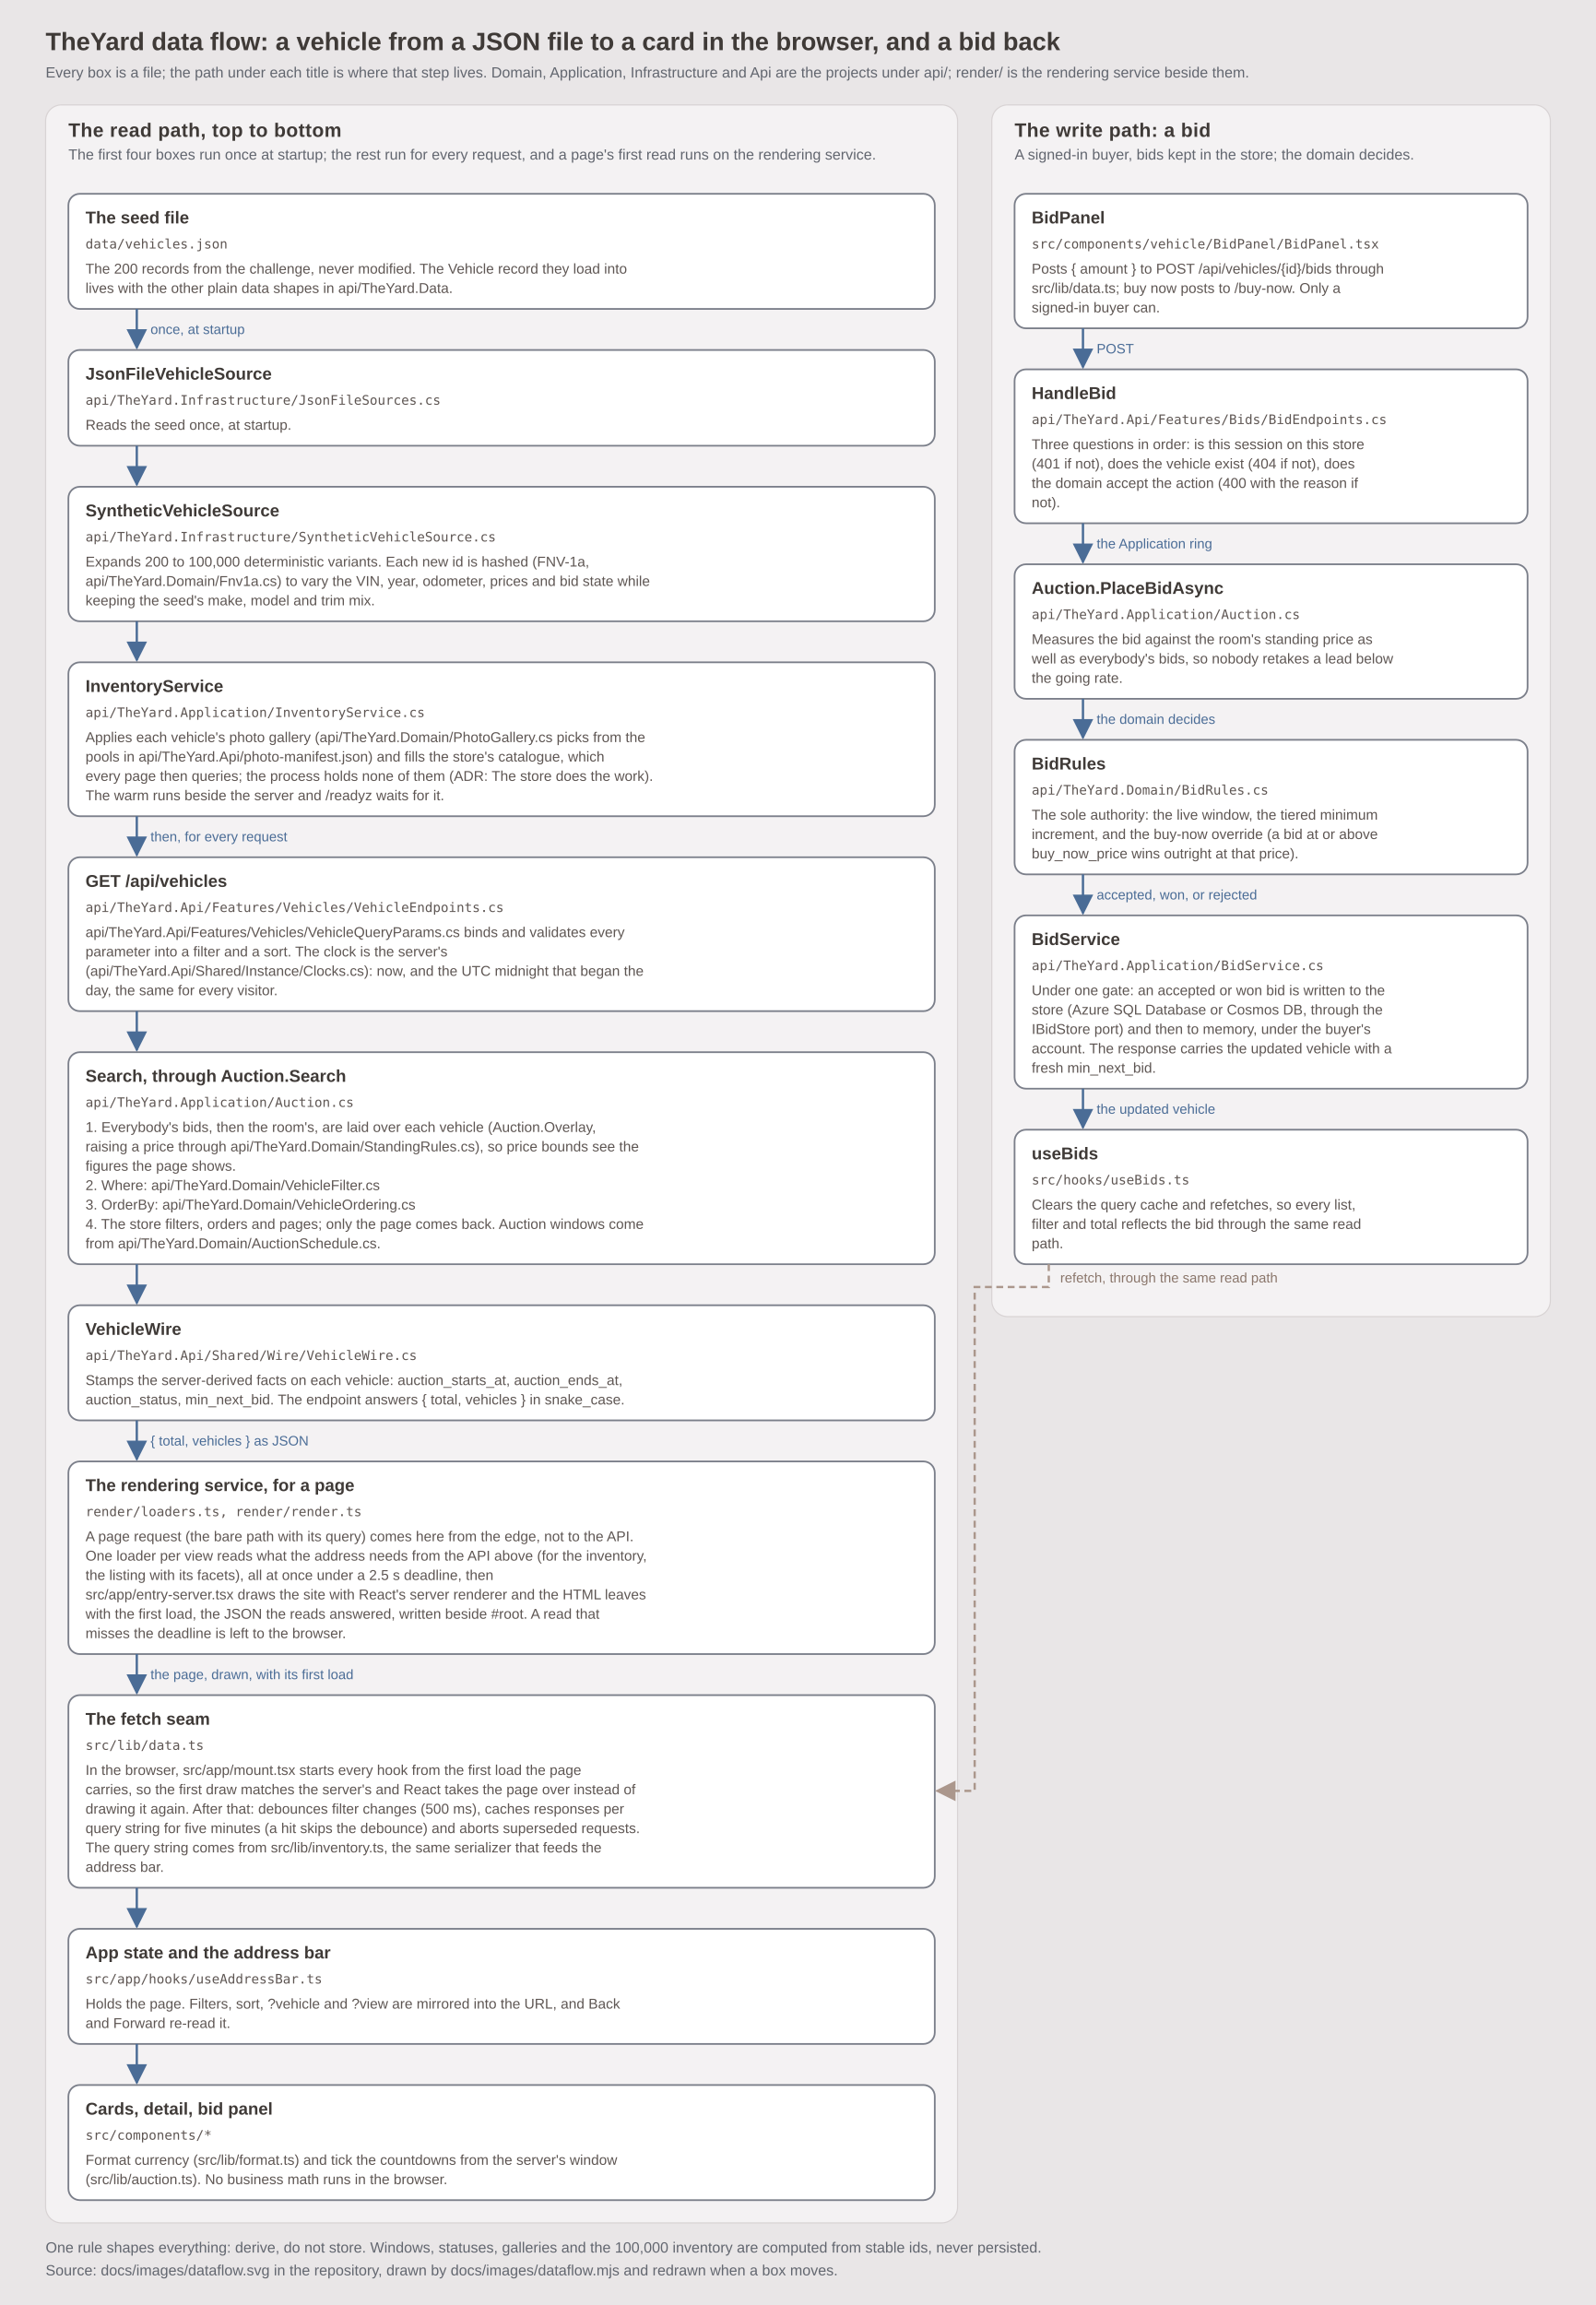
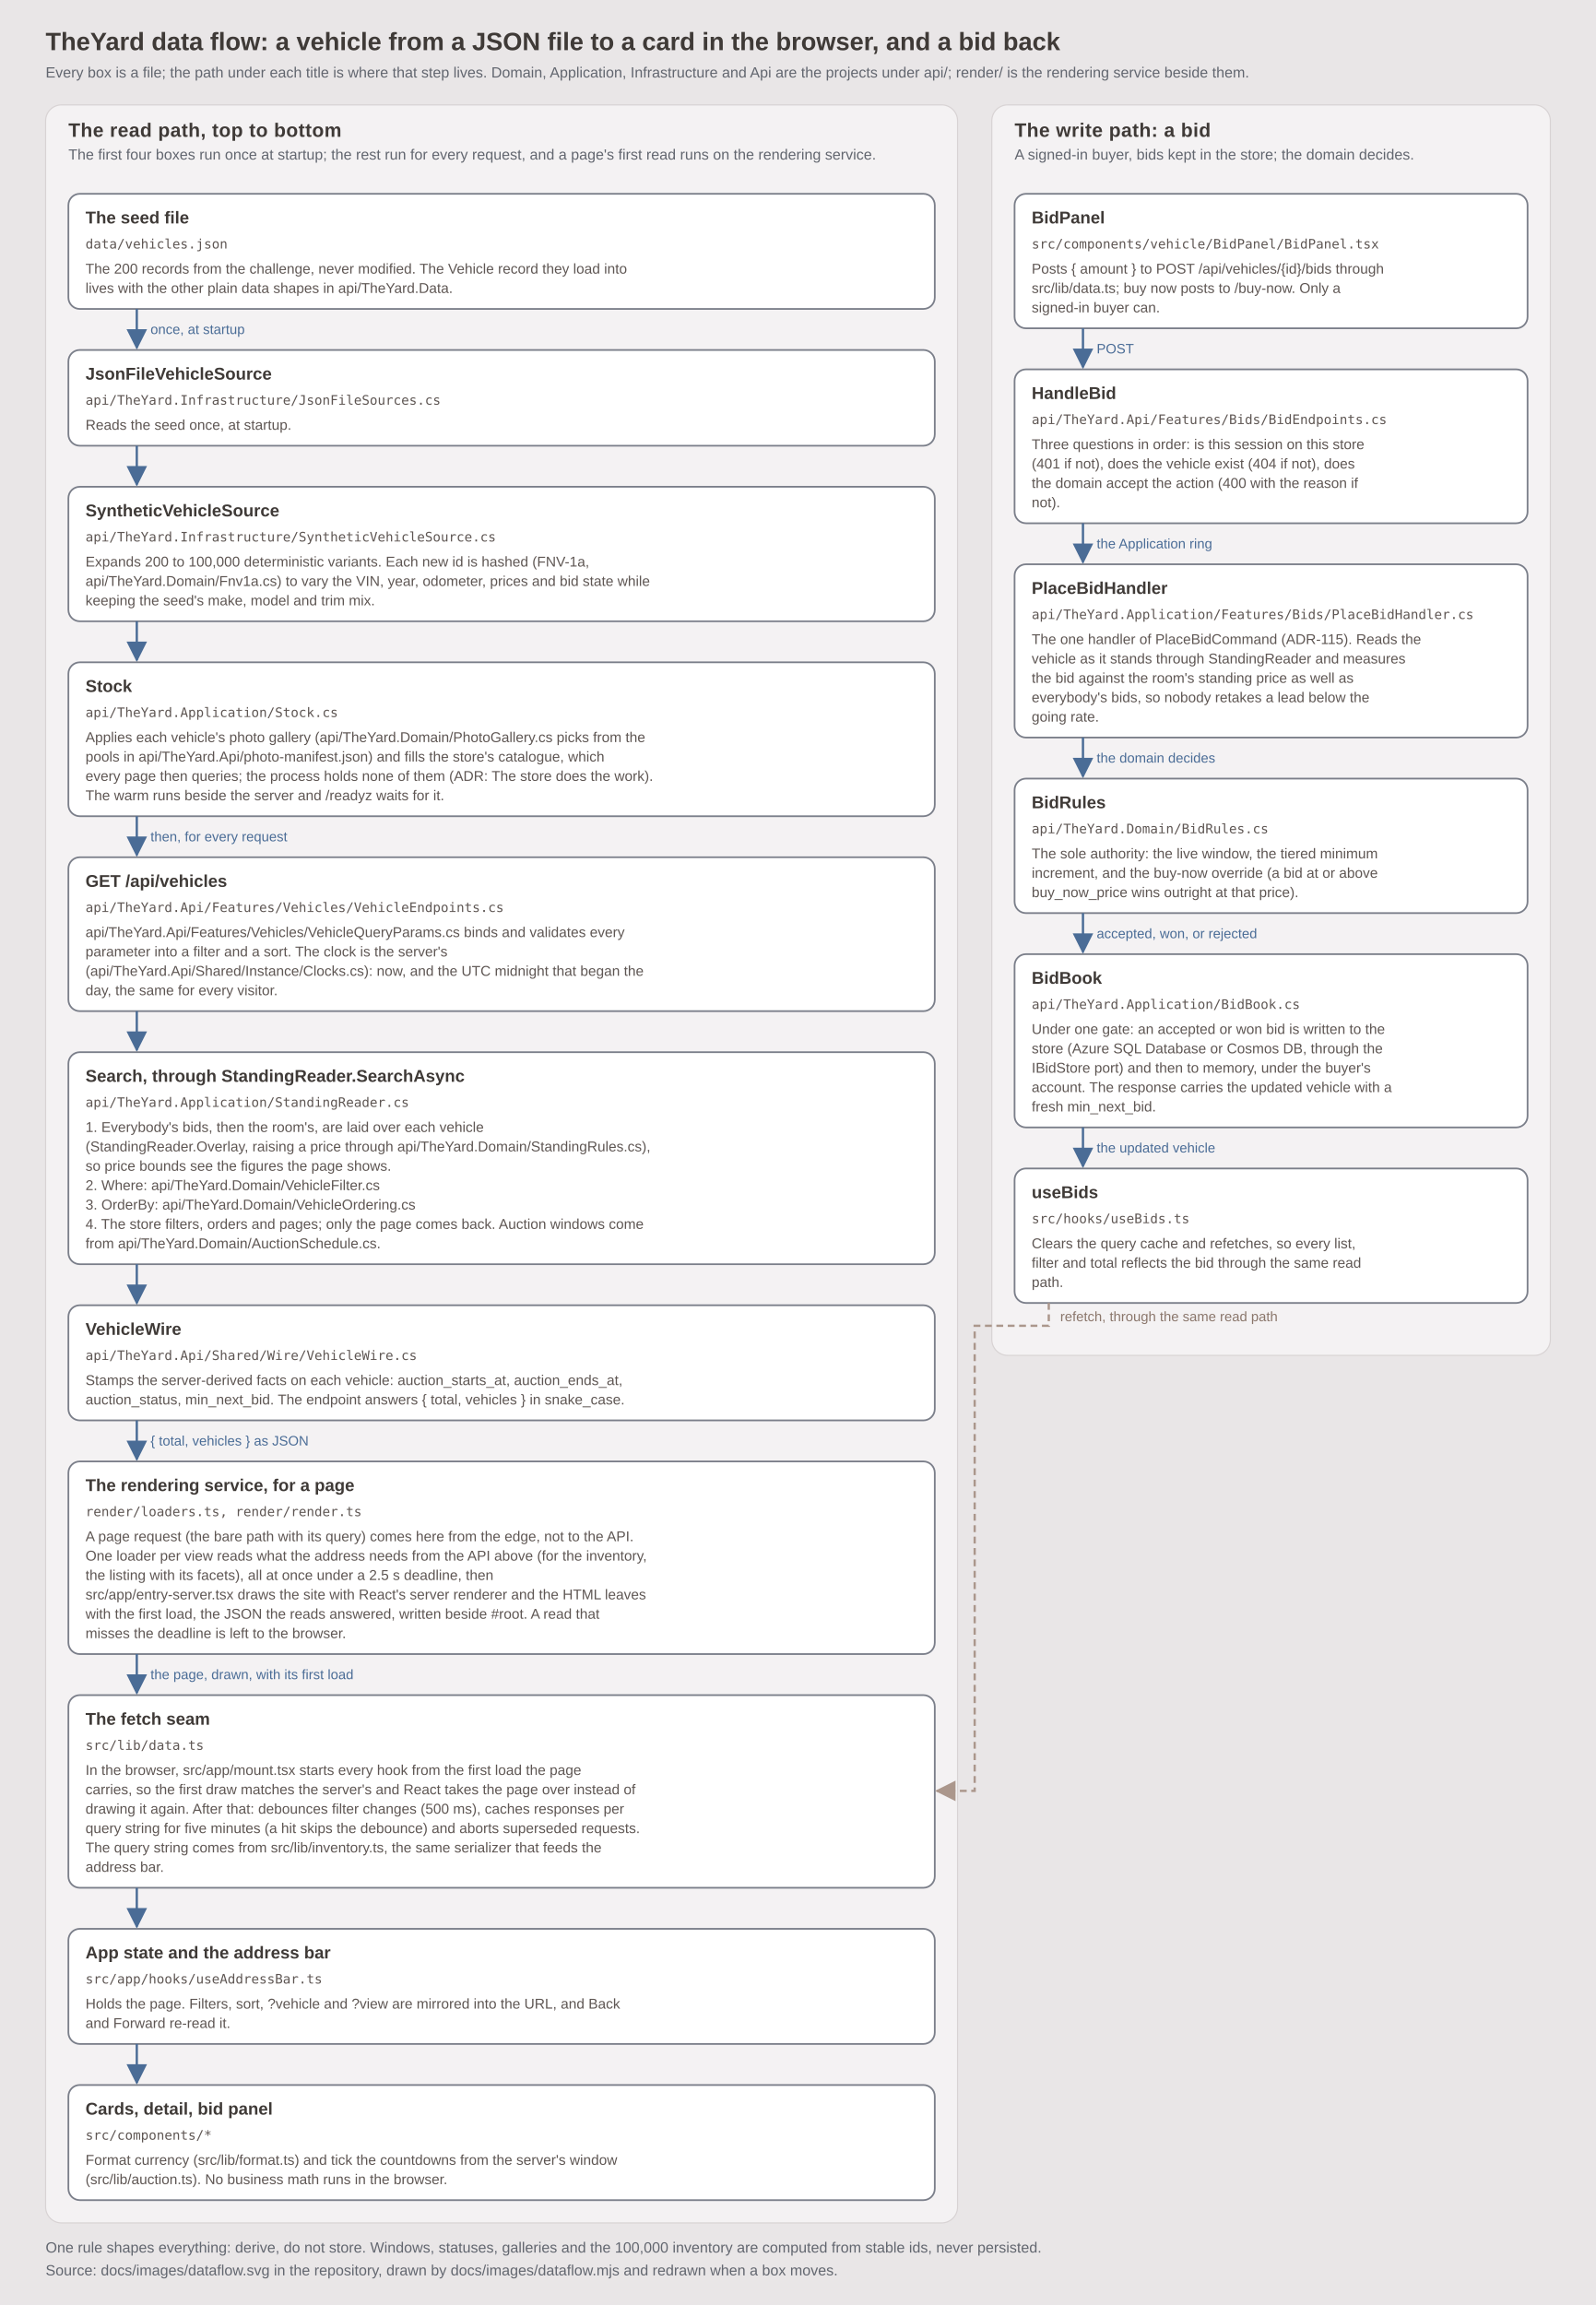
<svg xmlns="http://www.w3.org/2000/svg" width="1400" height="2022" viewBox="0 0 1400 2022" font-family="'IBM Plex Sans', 'Segoe UI', system-ui, Arial, sans-serif" font-size="14">
  <defs>
    <marker id="arrow" viewBox="0 0 10 10" refX="9" refY="5" markerWidth="9" markerHeight="9" orient="auto-start-reverse">
      <path d="M0 0 L10 5 L0 10 z" fill="#4a6c96" />
    </marker>
    <marker id="arrow-taupe" viewBox="0 0 10 10" refX="9" refY="5" markerWidth="9" markerHeight="9" orient="auto-start-reverse">
      <path d="M0 0 L10 5 L0 10 z" fill="#ab978c" />
    </marker>
    <style>
      .box { fill: #ffffff; stroke: #7b7f8a; stroke-width: 1.5; rx: 10; }
      .lane { fill: #f4f2f3; stroke: #d8d3d4; stroke-width: 1; rx: 14; }
      .title { fill: #3f3a37; font-size: 15px; font-weight: 600; }
      .lane-title { fill: #3f3a37; font-size: 17px; font-weight: 700; letter-spacing: 0.02em; }
      .lane-sub { fill: #62666f; font-size: 13px; }
      .body { fill: #5e5653; font-size: 12.5px; }
      .mono { fill: #5e5653; font-family: ui-monospace, 'Cascadia Mono', Consolas, monospace; font-size: 11.5px; }
      .flow { stroke: #4a6c96; stroke-width: 2; fill: none; marker-end: url(#arrow); }
      .flow-label { fill: #4a6c96; font-size: 12px; font-weight: 500; }
      .loop { stroke: #ab978c; stroke-width: 2; fill: none; stroke-dasharray: 6 4; marker-end: url(#arrow-taupe); }
      .loop-label { fill: #8a766b; font-size: 12px; font-weight: 500; }
      .heading { fill: #3f3a37; font-size: 22px; font-weight: 700; }
      .caption { fill: #62666f; font-size: 13px; }
    </style>
  </defs>
  <rect width="1400" height="2022" fill="#e9e6e7" />
  <text x="40" y="44" class="heading">TheYard data flow: a vehicle from a JSON file to a card in the browser, and a bid back</text>
  <text x="40" y="68" class="caption">Every box is a file; the path under each title is where that step lives. Domain, Application, Infrastructure and Api are the projects under api/; render/ is the rendering service beside them.</text>
  <rect x="40" y="92" width="800" height="1858" class="lane" />
  <text x="60" y="120" class="lane-title">The read path, top to bottom</text>
  <text x="60" y="140" class="lane-sub">The first four boxes run once at startup; the rest run for every request, and a page's first read runs on the rendering service.</text>
-   <rect x="870" y="92" width="490" height="1063" class="lane" />
+   <rect x="870" y="92" width="490" height="1097" class="lane" />
  <text x="890" y="120" class="lane-title">The write path: a bid</text>
  <text x="890" y="140" class="lane-sub">A signed-in buyer, bids kept in the store; the domain decides.</text>
  <rect x="60" y="170" width="760" height="101" class="box" />
  <text x="75" y="196" class="title">The seed file</text>
  <text x="75" y="218" class="mono">data/vehicles.json</text>
  <text x="75" y="240" class="body">The 200 records from the challenge, never modified. The Vehicle record they load into</text>
  <text x="75" y="257" class="body">lives with the other plain data shapes in api/TheYard.Data.</text>
  <path d="M120 271 L120 305" class="flow" />
  <text x="132" y="293" class="flow-label">once, at startup</text>
  <rect x="60" y="307" width="760" height="84" class="box" />
  <text x="75" y="333" class="title">JsonFileVehicleSource</text>
  <text x="75" y="355" class="mono">api/TheYard.Infrastructure/JsonFileSources.cs</text>
  <text x="75" y="377" class="body">Reads the seed once, at startup.</text>
  <path d="M120 391 L120 425" class="flow" />
  <rect x="60" y="427" width="760" height="118" class="box" />
  <text x="75" y="453" class="title">SyntheticVehicleSource</text>
  <text x="75" y="475" class="mono">api/TheYard.Infrastructure/SyntheticVehicleSource.cs</text>
  <text x="75" y="497" class="body">Expands 200 to 100,000 deterministic variants. Each new id is hashed (FNV-1a,</text>
  <text x="75" y="514" class="body">api/TheYard.Domain/Fnv1a.cs) to vary the VIN, year, odometer, prices and bid state while</text>
  <text x="75" y="531" class="body">keeping the seed's make, model and trim mix.</text>
  <path d="M120 545 L120 579" class="flow" />
  <rect x="60" y="581" width="760" height="135" class="box" />
-   <text x="75" y="607" class="title">InventoryService</text>
-   <text x="75" y="629" class="mono">api/TheYard.Application/InventoryService.cs</text>
+   <text x="75" y="607" class="title">Stock</text>
+   <text x="75" y="629" class="mono">api/TheYard.Application/Stock.cs</text>
  <text x="75" y="651" class="body">Applies each vehicle's photo gallery (api/TheYard.Domain/PhotoGallery.cs picks from the</text>
  <text x="75" y="668" class="body">pools in api/TheYard.Api/photo-manifest.json) and fills the store's catalogue, which</text>
  <text x="75" y="685" class="body">every page then queries; the process holds none of them (ADR: The store does the work).</text>
  <text x="75" y="702" class="body">The warm runs beside the server and /readyz waits for it.</text>
  <path d="M120 716 L120 750" class="flow" />
  <text x="132" y="738" class="flow-label">then, for every request</text>
  <rect x="60" y="752" width="760" height="135" class="box" />
  <text x="75" y="778" class="title">GET /api/vehicles</text>
  <text x="75" y="800" class="mono">api/TheYard.Api/Features/Vehicles/VehicleEndpoints.cs</text>
  <text x="75" y="822" class="body">api/TheYard.Api/Features/Vehicles/VehicleQueryParams.cs binds and validates every</text>
  <text x="75" y="839" class="body">parameter into a filter and a sort. The clock is the server's</text>
  <text x="75" y="856" class="body">(api/TheYard.Api/Shared/Instance/Clocks.cs): now, and the UTC midnight that began the</text>
  <text x="75" y="873" class="body">day, the same for every visitor.</text>
  <path d="M120 887 L120 921" class="flow" />
  <rect x="60" y="923" width="760" height="186" class="box" />
-   <text x="75" y="949" class="title">Search, through Auction.Search</text>
-   <text x="75" y="971" class="mono">api/TheYard.Application/Auction.cs</text>
-   <text x="75" y="993" class="body">1. Everybody's bids, then the room's, are laid over each vehicle (Auction.Overlay,</text>
-   <text x="75" y="1010" class="body">raising a price through api/TheYard.Domain/StandingRules.cs), so price bounds see the</text>
-   <text x="75" y="1027" class="body">figures the page shows.</text>
+   <text x="75" y="949" class="title">Search, through StandingReader.SearchAsync</text>
+   <text x="75" y="971" class="mono">api/TheYard.Application/StandingReader.cs</text>
+   <text x="75" y="993" class="body">1. Everybody's bids, then the room's, are laid over each vehicle</text>
+   <text x="75" y="1010" class="body">(StandingReader.Overlay, raising a price through api/TheYard.Domain/StandingRules.cs),</text>
+   <text x="75" y="1027" class="body">so price bounds see the figures the page shows.</text>
  <text x="75" y="1044" class="body">2. Where: api/TheYard.Domain/VehicleFilter.cs</text>
  <text x="75" y="1061" class="body">3. OrderBy: api/TheYard.Domain/VehicleOrdering.cs</text>
  <text x="75" y="1078" class="body">4. The store filters, orders and pages; only the page comes back. Auction windows come</text>
  <text x="75" y="1095" class="body">from api/TheYard.Domain/AuctionSchedule.cs.</text>
  <path d="M120 1109 L120 1143" class="flow" />
  <rect x="60" y="1145" width="760" height="101" class="box" />
  <text x="75" y="1171" class="title">VehicleWire</text>
  <text x="75" y="1193" class="mono">api/TheYard.Api/Shared/Wire/VehicleWire.cs</text>
  <text x="75" y="1215" class="body">Stamps the server-derived facts on each vehicle: auction_starts_at, auction_ends_at,</text>
  <text x="75" y="1232" class="body">auction_status, min_next_bid. The endpoint answers { total, vehicles } in snake_case.</text>
  <path d="M120 1246 L120 1280" class="flow" />
  <text x="132" y="1268" class="flow-label">{ total, vehicles } as JSON</text>
  <rect x="60" y="1282" width="760" height="169" class="box" />
  <text x="75" y="1308" class="title">The rendering service, for a page</text>
  <text x="75" y="1330" class="mono">render/loaders.ts, render/render.ts</text>
  <text x="75" y="1352" class="body">A page request (the bare path with its query) comes here from the edge, not to the API.</text>
  <text x="75" y="1369" class="body">One loader per view reads what the address needs from the API above (for the inventory,</text>
  <text x="75" y="1386" class="body">the listing with its facets), all at once under a 2.5 s deadline, then</text>
  <text x="75" y="1403" class="body">src/app/entry-server.tsx draws the site with React's server renderer and the HTML leaves</text>
  <text x="75" y="1420" class="body">with the first load, the JSON the reads answered, written beside #root. A read that</text>
  <text x="75" y="1437" class="body">misses the deadline is left to the browser.</text>
  <path d="M120 1451 L120 1485" class="flow" />
  <text x="132" y="1473" class="flow-label">the page, drawn, with its first load</text>
  <rect x="60" y="1487" width="760" height="169" class="box" />
  <text x="75" y="1513" class="title">The fetch seam</text>
  <text x="75" y="1535" class="mono">src/lib/data.ts</text>
  <text x="75" y="1557" class="body">In the browser, src/app/mount.tsx starts every hook from the first load the page</text>
  <text x="75" y="1574" class="body">carries, so the first draw matches the server's and React takes the page over instead of</text>
  <text x="75" y="1591" class="body">drawing it again. After that: debounces filter changes (500 ms), caches responses per</text>
  <text x="75" y="1608" class="body">query string for five minutes (a hit skips the debounce) and aborts superseded requests.</text>
  <text x="75" y="1625" class="body">The query string comes from src/lib/inventory.ts, the same serializer that feeds the</text>
  <text x="75" y="1642" class="body">address bar.</text>
  <path d="M120 1656 L120 1690" class="flow" />
  <rect x="60" y="1692" width="760" height="101" class="box" />
  <text x="75" y="1718" class="title">App state and the address bar</text>
  <text x="75" y="1740" class="mono">src/app/hooks/useAddressBar.ts</text>
  <text x="75" y="1762" class="body">Holds the page. Filters, sort, ?vehicle and ?view are mirrored into the URL, and Back</text>
  <text x="75" y="1779" class="body">and Forward re-read it.</text>
  <path d="M120 1793 L120 1827" class="flow" />
  <rect x="60" y="1829" width="760" height="101" class="box" />
  <text x="75" y="1855" class="title">Cards, detail, bid panel</text>
  <text x="75" y="1877" class="mono">src/components/*</text>
  <text x="75" y="1899" class="body">Format currency (src/lib/format.ts) and tick the countdowns from the server's window</text>
  <text x="75" y="1916" class="body">(src/lib/auction.ts). No business math runs in the browser.</text>
  <rect x="890" y="170" width="450" height="118" class="box" />
  <text x="905" y="196" class="title">BidPanel</text>
  <text x="905" y="218" class="mono">src/components/vehicle/BidPanel/BidPanel.tsx</text>
  <text x="905" y="240" class="body">Posts { amount } to POST /api/vehicles/{id}/bids through</text>
  <text x="905" y="257" class="body">src/lib/data.ts; buy now posts to /buy-now. Only a</text>
  <text x="905" y="274" class="body">signed-in buyer can.</text>
  <path d="M950 288 L950 322" class="flow" />
  <text x="962" y="310" class="flow-label">POST</text>
  <rect x="890" y="324" width="450" height="135" class="box" />
  <text x="905" y="350" class="title">HandleBid</text>
  <text x="905" y="372" class="mono">api/TheYard.Api/Features/Bids/BidEndpoints.cs</text>
  <text x="905" y="394" class="body">Three questions in order: is this session on this store</text>
  <text x="905" y="411" class="body">(401 if not), does the vehicle exist (404 if not), does</text>
  <text x="905" y="428" class="body">the domain accept the action (400 with the reason if</text>
  <text x="905" y="445" class="body">not).</text>
  <path d="M950 459 L950 493" class="flow" />
  <text x="962" y="481" class="flow-label">the Application ring</text>
-   <rect x="890" y="495" width="450" height="118" class="box" />
-   <text x="905" y="521" class="title">Auction.PlaceBidAsync</text>
-   <text x="905" y="543" class="mono">api/TheYard.Application/Auction.cs</text>
-   <text x="905" y="565" class="body">Measures the bid against the room's standing price as</text>
-   <text x="905" y="582" class="body">well as everybody's bids, so nobody retakes a lead below</text>
-   <text x="905" y="599" class="body">the going rate.</text>
-   <path d="M950 613 L950 647" class="flow" />
-   <text x="962" y="635" class="flow-label">the domain decides</text>
-   <rect x="890" y="649" width="450" height="118" class="box" />
-   <text x="905" y="675" class="title">BidRules</text>
-   <text x="905" y="697" class="mono">api/TheYard.Domain/BidRules.cs</text>
-   <text x="905" y="719" class="body">The sole authority: the live window, the tiered minimum</text>
-   <text x="905" y="736" class="body">increment, and the buy-now override (a bid at or above</text>
-   <text x="905" y="753" class="body">buy_now_price wins outright at that price).</text>
-   <path d="M950 767 L950 801" class="flow" />
-   <text x="962" y="789" class="flow-label">accepted, won, or rejected</text>
-   <rect x="890" y="803" width="450" height="152" class="box" />
-   <text x="905" y="829" class="title">BidService</text>
-   <text x="905" y="851" class="mono">api/TheYard.Application/BidService.cs</text>
-   <text x="905" y="873" class="body">Under one gate: an accepted or won bid is written to the</text>
-   <text x="905" y="890" class="body">store (Azure SQL Database or Cosmos DB, through the</text>
-   <text x="905" y="907" class="body">IBidStore port) and then to memory, under the buyer's</text>
-   <text x="905" y="924" class="body">account. The response carries the updated vehicle with a</text>
-   <text x="905" y="941" class="body">fresh min_next_bid.</text>
-   <path d="M950 955 L950 989" class="flow" />
-   <text x="962" y="977" class="flow-label">the updated vehicle</text>
-   <rect x="890" y="991" width="450" height="118" class="box" />
-   <text x="905" y="1017" class="title">useBids</text>
-   <text x="905" y="1039" class="mono">src/hooks/useBids.ts</text>
-   <text x="905" y="1061" class="body">Clears the query cache and refetches, so every list,</text>
-   <text x="905" y="1078" class="body">filter and total reflects the bid through the same read</text>
-   <text x="905" y="1095" class="body">path.</text>
-   <path d="M920 1109 L920 1129 L855 1129 L855 1571 L822 1571" class="loop" />
-   <text x="930" y="1125" class="loop-label">refetch, through the same read path</text>
+   <rect x="890" y="495" width="450" height="152" class="box" />
+   <text x="905" y="521" class="title">PlaceBidHandler</text>
+   <text x="905" y="543" class="mono">api/TheYard.Application/Features/Bids/PlaceBidHandler.cs</text>
+   <text x="905" y="565" class="body">The one handler of PlaceBidCommand (ADR-115). Reads the</text>
+   <text x="905" y="582" class="body">vehicle as it stands through StandingReader and measures</text>
+   <text x="905" y="599" class="body">the bid against the room's standing price as well as</text>
+   <text x="905" y="616" class="body">everybody's bids, so nobody retakes a lead below the</text>
+   <text x="905" y="633" class="body">going rate.</text>
+   <path d="M950 647 L950 681" class="flow" />
+   <text x="962" y="669" class="flow-label">the domain decides</text>
+   <rect x="890" y="683" width="450" height="118" class="box" />
+   <text x="905" y="709" class="title">BidRules</text>
+   <text x="905" y="731" class="mono">api/TheYard.Domain/BidRules.cs</text>
+   <text x="905" y="753" class="body">The sole authority: the live window, the tiered minimum</text>
+   <text x="905" y="770" class="body">increment, and the buy-now override (a bid at or above</text>
+   <text x="905" y="787" class="body">buy_now_price wins outright at that price).</text>
+   <path d="M950 801 L950 835" class="flow" />
+   <text x="962" y="823" class="flow-label">accepted, won, or rejected</text>
+   <rect x="890" y="837" width="450" height="152" class="box" />
+   <text x="905" y="863" class="title">BidBook</text>
+   <text x="905" y="885" class="mono">api/TheYard.Application/BidBook.cs</text>
+   <text x="905" y="907" class="body">Under one gate: an accepted or won bid is written to the</text>
+   <text x="905" y="924" class="body">store (Azure SQL Database or Cosmos DB, through the</text>
+   <text x="905" y="941" class="body">IBidStore port) and then to memory, under the buyer's</text>
+   <text x="905" y="958" class="body">account. The response carries the updated vehicle with a</text>
+   <text x="905" y="975" class="body">fresh min_next_bid.</text>
+   <path d="M950 989 L950 1023" class="flow" />
+   <text x="962" y="1011" class="flow-label">the updated vehicle</text>
+   <rect x="890" y="1025" width="450" height="118" class="box" />
+   <text x="905" y="1051" class="title">useBids</text>
+   <text x="905" y="1073" class="mono">src/hooks/useBids.ts</text>
+   <text x="905" y="1095" class="body">Clears the query cache and refetches, so every list,</text>
+   <text x="905" y="1112" class="body">filter and total reflects the bid through the same read</text>
+   <text x="905" y="1129" class="body">path.</text>
+   <path d="M920 1143 L920 1163 L855 1163 L855 1571 L822 1571" class="loop" />
+   <text x="930" y="1159" class="loop-label">refetch, through the same read path</text>
  <text x="40" y="1976" class="caption">One rule shapes everything: derive, do not store. Windows, statuses, galleries and the 100,000 inventory are computed from stable ids, never persisted.</text>
  <text x="40" y="1996" class="caption">Source: docs/images/dataflow.svg in the repository, drawn by docs/images/dataflow.mjs and redrawn when a box moves.</text>
</svg>
